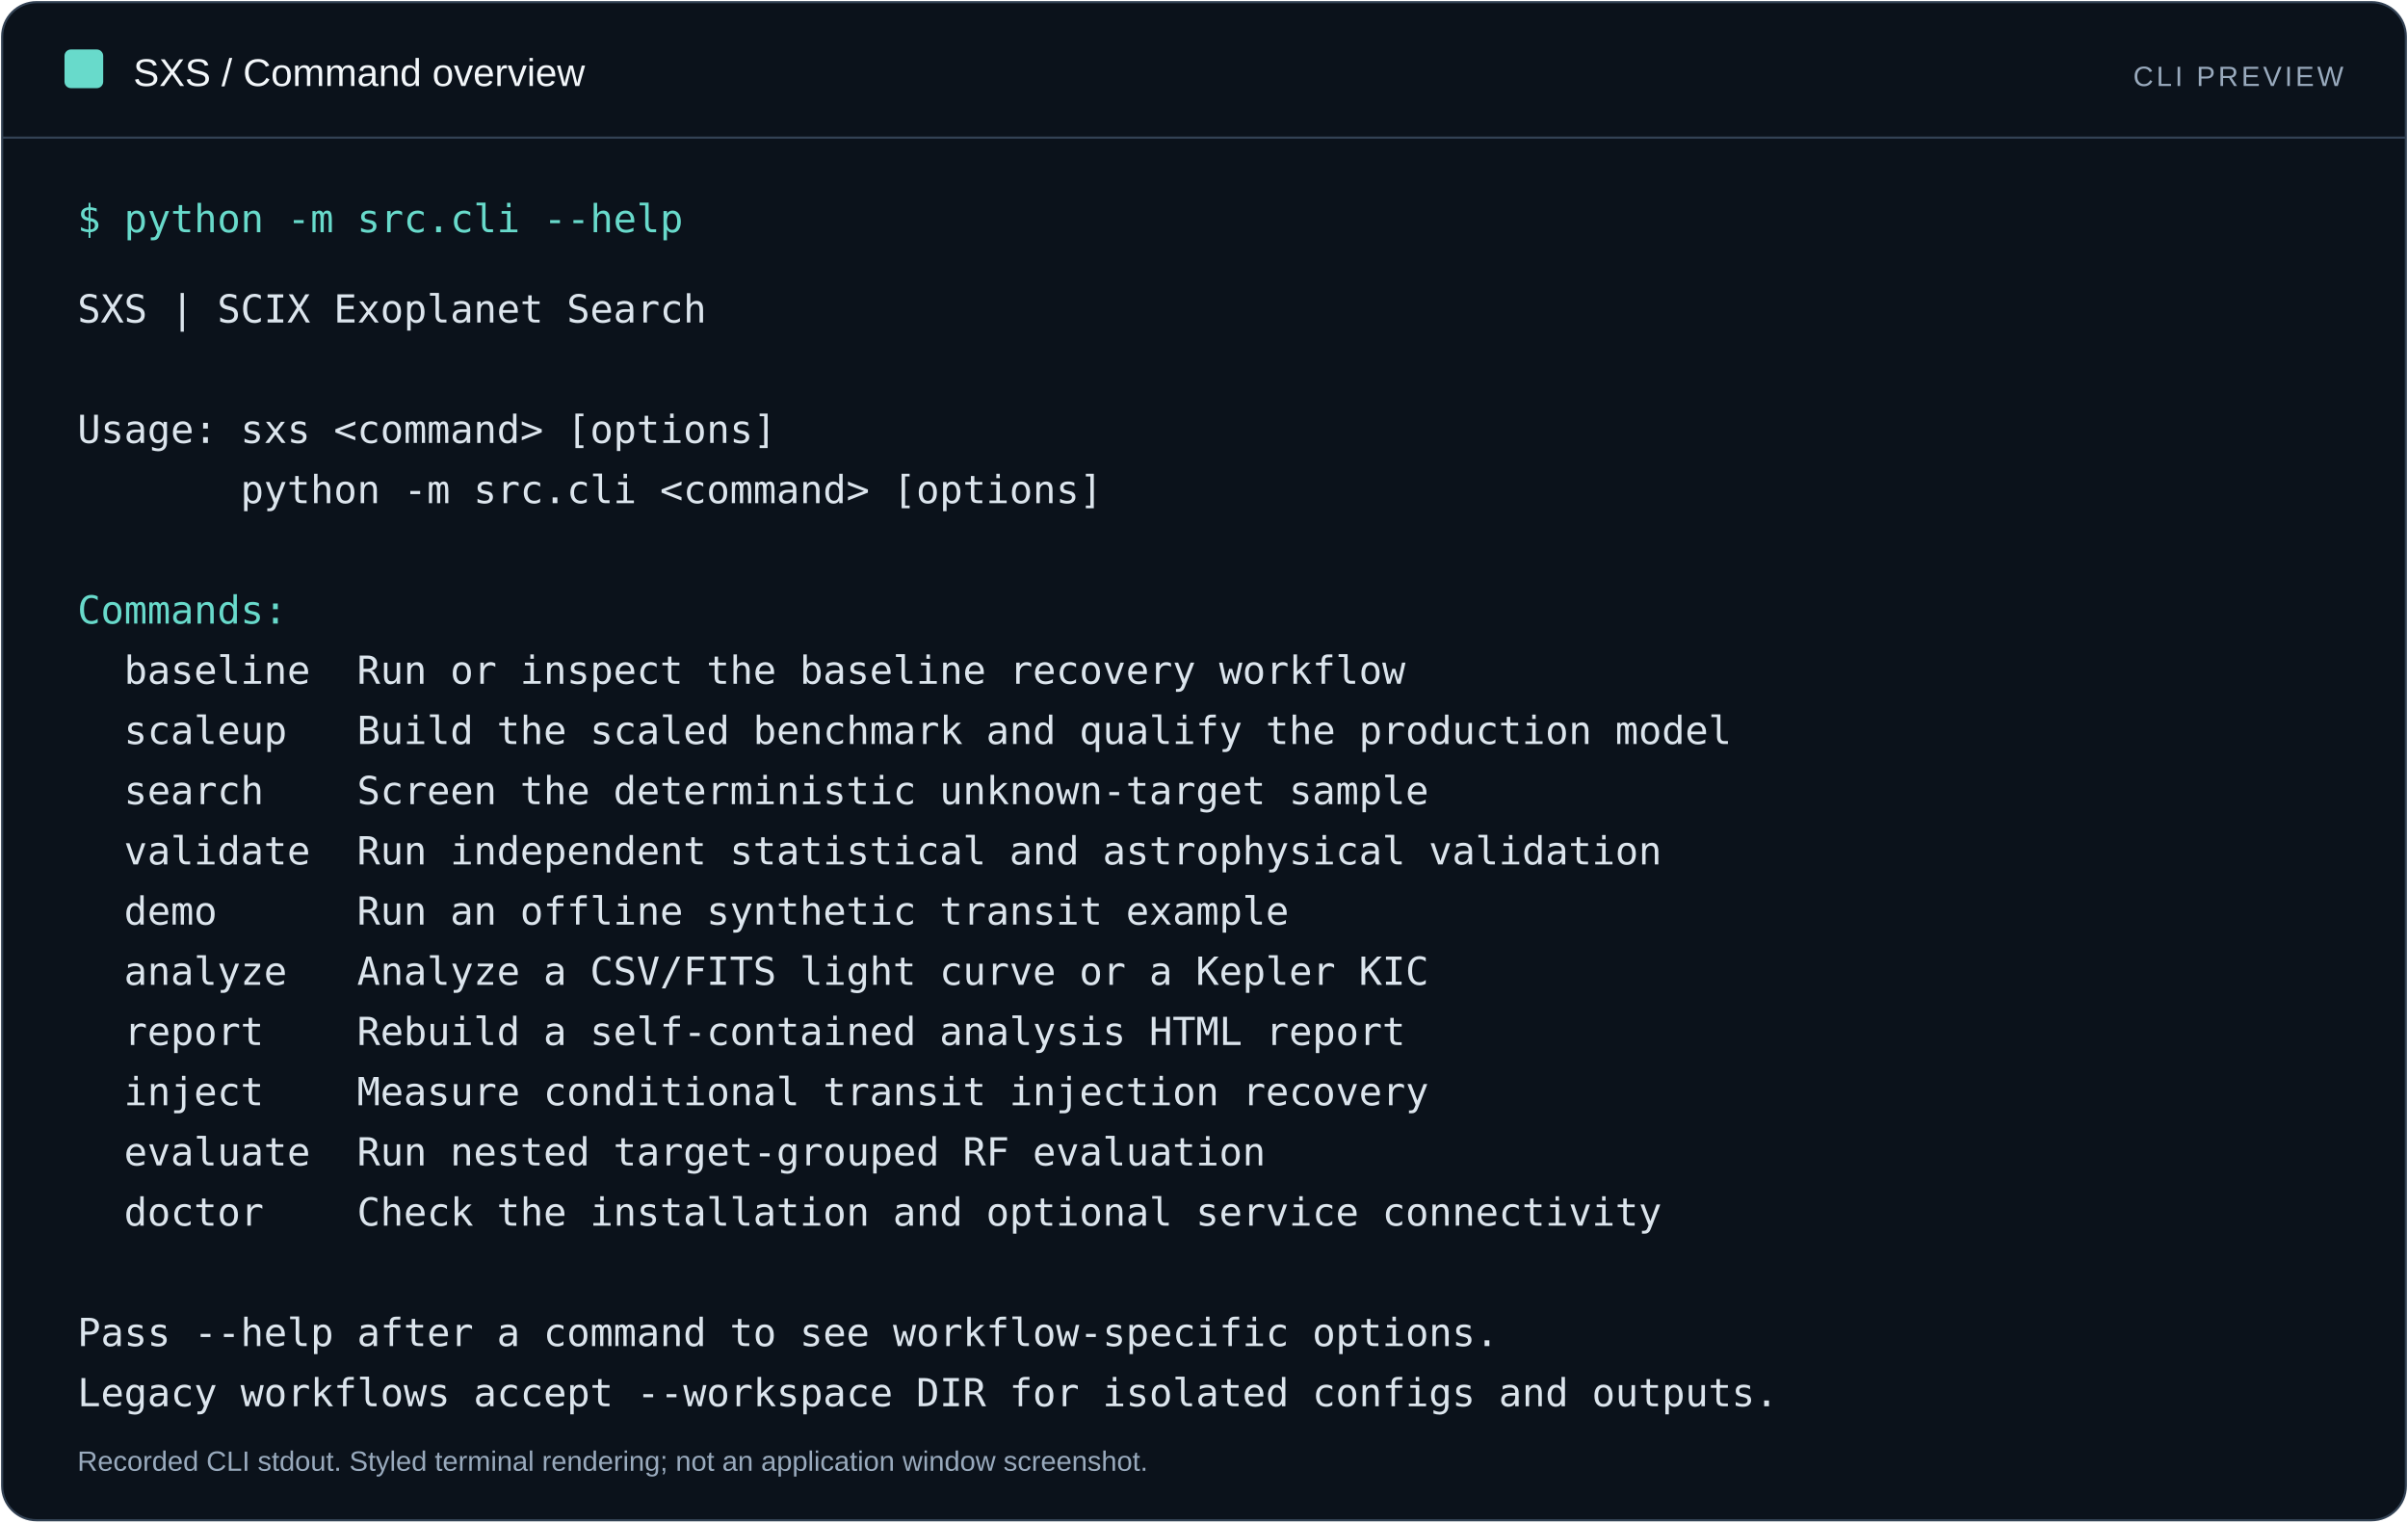
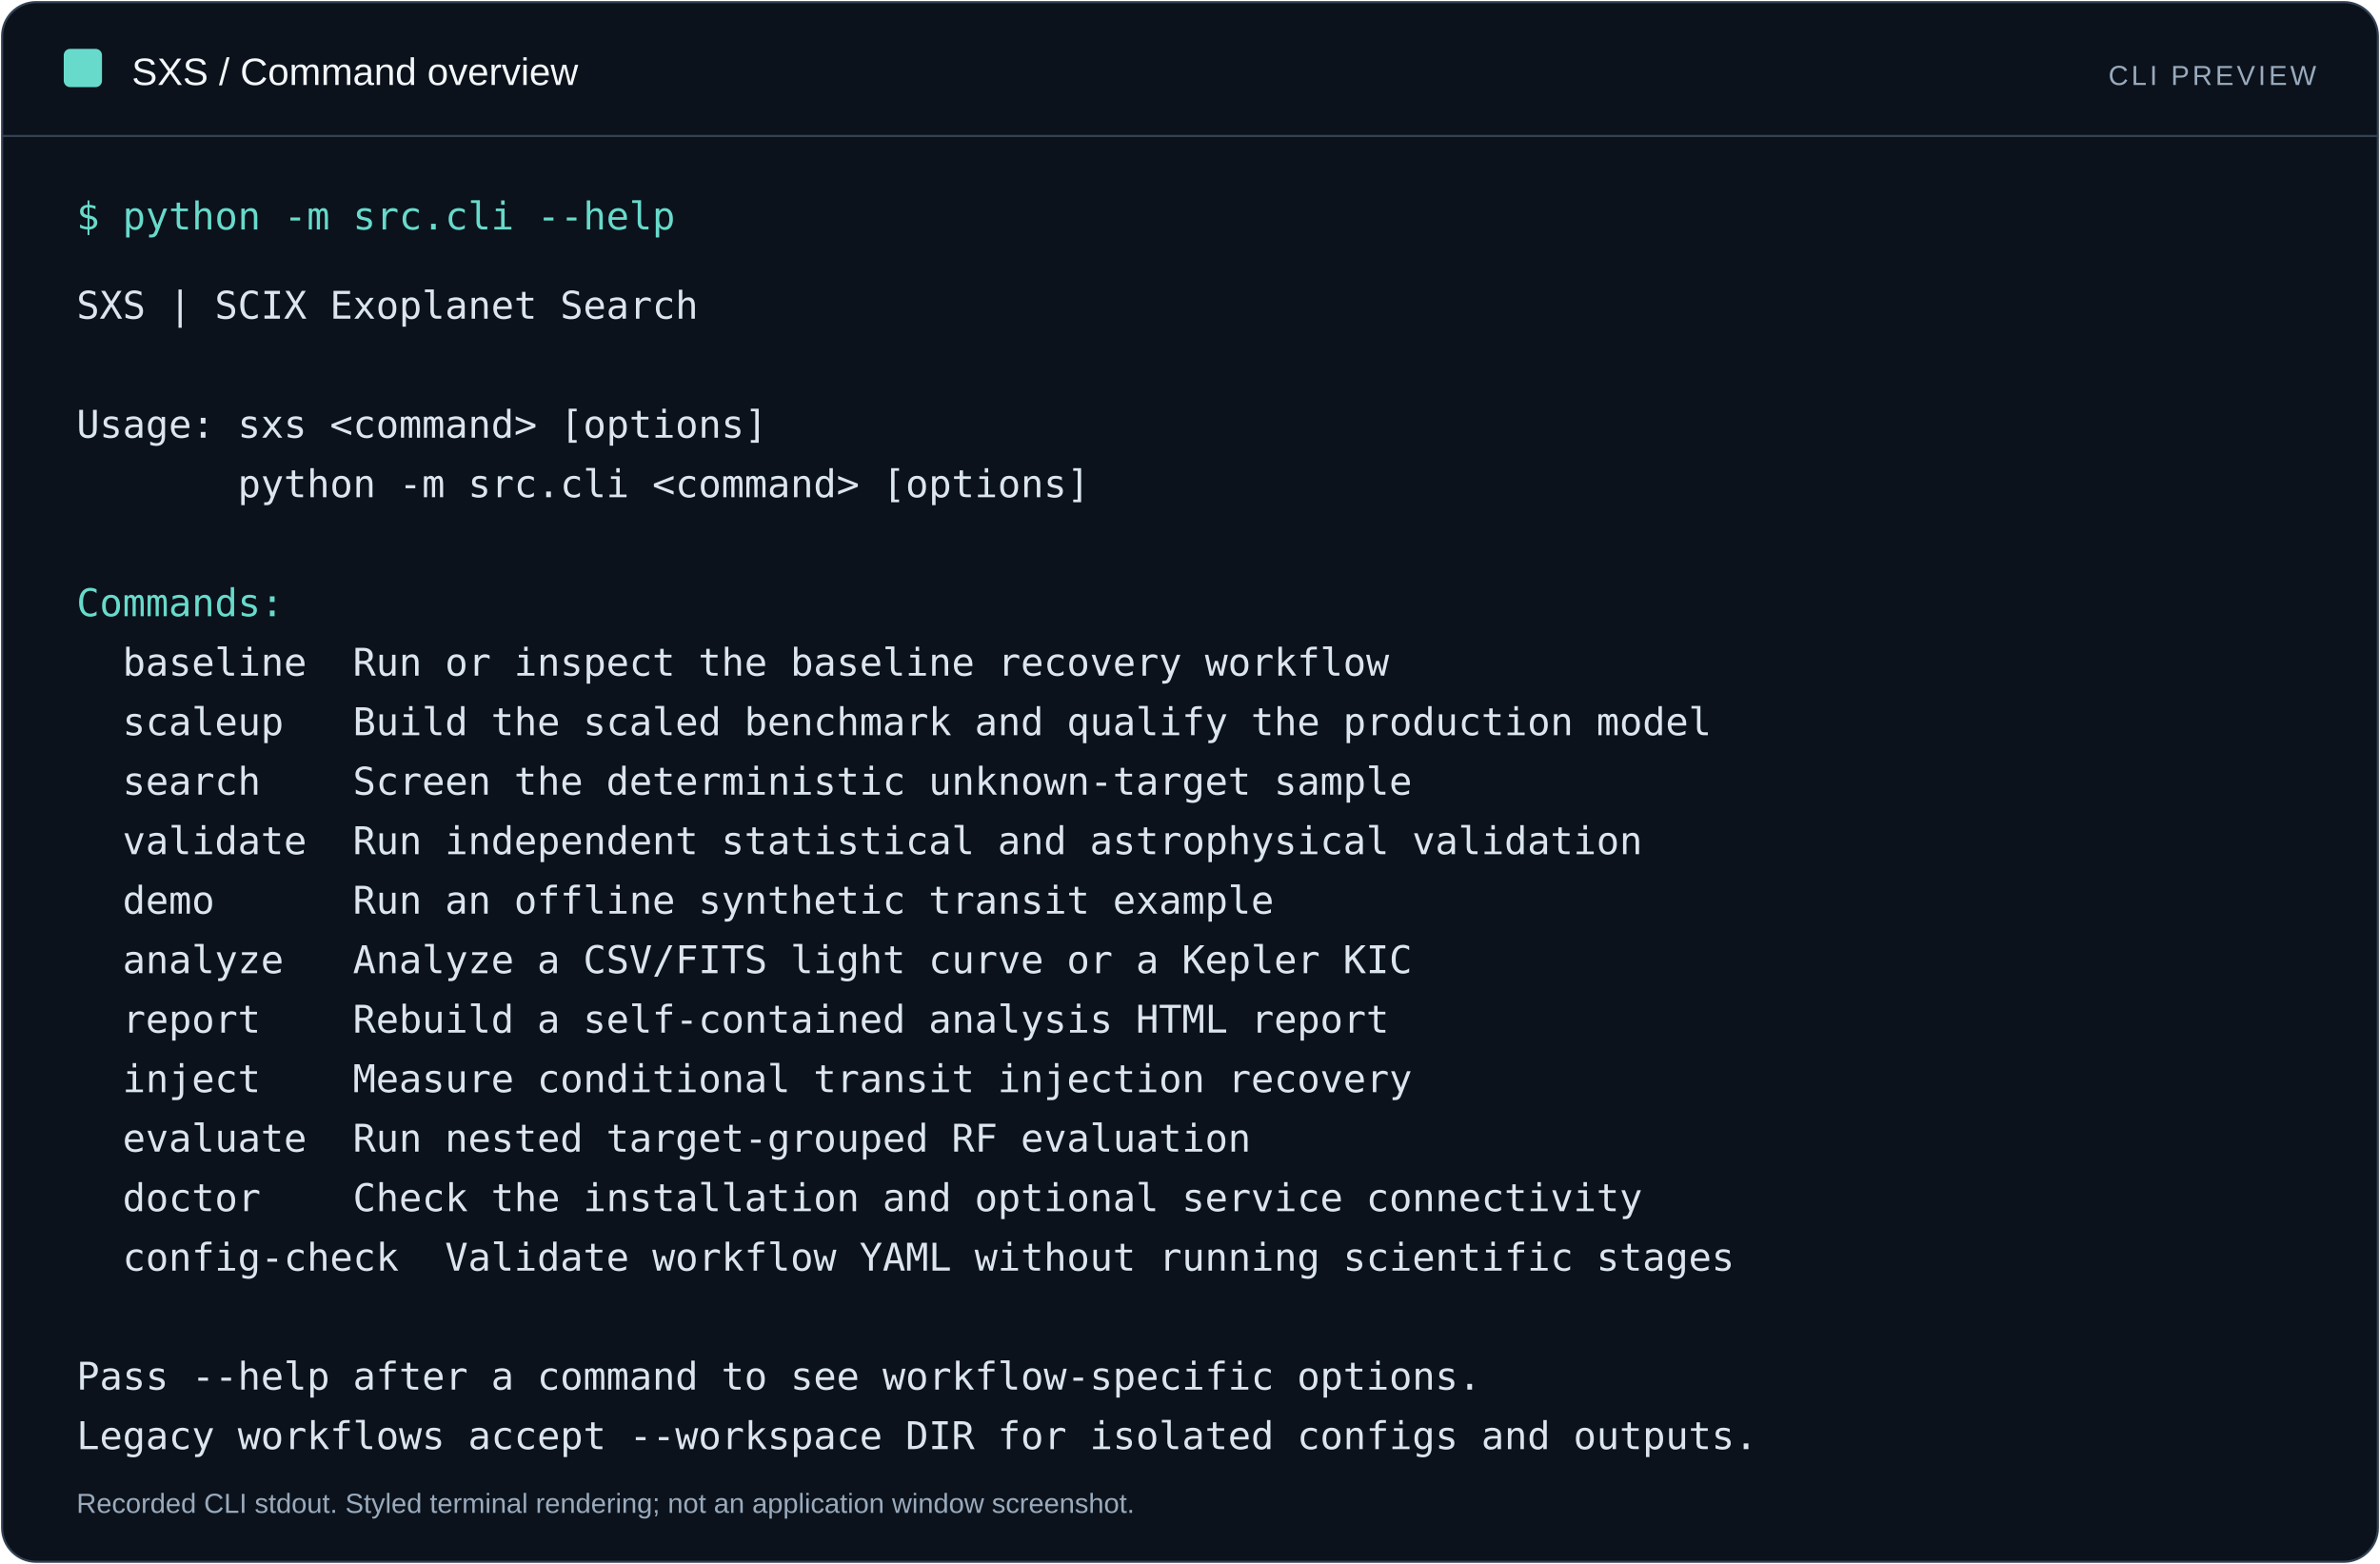
- <svg xmlns="http://www.w3.org/2000/svg" width="1120" height="708" viewBox="0 0 1120 708" role="img" aria-labelledby="title desc">
-   <rect x="1" y="1" width="1118" height="706" rx="16" fill="#0b121b" stroke="#334254" />
+ <svg xmlns="http://www.w3.org/2000/svg" width="1120" height="736" viewBox="0 0 1120 736" role="img" aria-labelledby="title desc">
+   <rect x="1" y="1" width="1118" height="734" rx="16" fill="#0b121b" stroke="#334254" />
  <path d="M1 64H1119" stroke="#334254" />
  <rect x="30" y="23" width="18" height="18" rx="3" fill="#68dacb" />
  <text x="62" y="40" font-family="Arial, sans-serif" font-size="18" fill="#f3f7fa">SXS / Command overview</text>
  <text x="1090" y="40" text-anchor="end" font-family="Arial, sans-serif" font-size="13" letter-spacing="1.4" fill="#99aabd">CLI PREVIEW</text>
  <g font-family="Consolas, DejaVu Sans Mono, monospace" font-size="18">
    <text x="36" y="108" fill="#68dacb">$ python -m src.cli --help</text>
    <text x="36" y="150" fill="#dce5ed" xml:space="preserve">SXS | SCIX Exoplanet Search</text>
    <text x="36" y="178" fill="#dce5ed" xml:space="preserve" />
    <text x="36" y="206" fill="#dce5ed" xml:space="preserve">Usage: sxs &lt;command&gt; [options]</text>
    <text x="36" y="234" fill="#dce5ed" xml:space="preserve">       python -m src.cli &lt;command&gt; [options]</text>
    <text x="36" y="262" fill="#dce5ed" xml:space="preserve" />
    <text x="36" y="290" fill="#68dacb" xml:space="preserve">Commands:</text>
    <text x="36" y="318" fill="#dce5ed" xml:space="preserve">  baseline  Run or inspect the baseline recovery workflow</text>
    <text x="36" y="346" fill="#dce5ed" xml:space="preserve">  scaleup   Build the scaled benchmark and qualify the production model</text>
    <text x="36" y="374" fill="#dce5ed" xml:space="preserve">  search    Screen the deterministic unknown-target sample</text>
    <text x="36" y="402" fill="#dce5ed" xml:space="preserve">  validate  Run independent statistical and astrophysical validation</text>
    <text x="36" y="430" fill="#dce5ed" xml:space="preserve">  demo      Run an offline synthetic transit example</text>
    <text x="36" y="458" fill="#dce5ed" xml:space="preserve">  analyze   Analyze a CSV/FITS light curve or a Kepler KIC</text>
    <text x="36" y="486" fill="#dce5ed" xml:space="preserve">  report    Rebuild a self-contained analysis HTML report</text>
    <text x="36" y="514" fill="#dce5ed" xml:space="preserve">  inject    Measure conditional transit injection recovery</text>
    <text x="36" y="542" fill="#dce5ed" xml:space="preserve">  evaluate  Run nested target-grouped RF evaluation</text>
    <text x="36" y="570" fill="#dce5ed" xml:space="preserve">  doctor    Check the installation and optional service connectivity</text>
-     <text x="36" y="598" fill="#dce5ed" xml:space="preserve" />
-     <text x="36" y="626" fill="#dce5ed" xml:space="preserve">Pass --help after a command to see workflow-specific options.</text>
-     <text x="36" y="654" fill="#dce5ed" xml:space="preserve">Legacy workflows accept --workspace DIR for isolated configs and outputs.</text>
+     <text x="36" y="598" fill="#dce5ed" xml:space="preserve">  config-check  Validate workflow YAML without running scientific stages</text>
+     <text x="36" y="626" fill="#dce5ed" xml:space="preserve" />
+     <text x="36" y="654" fill="#dce5ed" xml:space="preserve">Pass --help after a command to see workflow-specific options.</text>
+     <text x="36" y="682" fill="#dce5ed" xml:space="preserve">Legacy workflows accept --workspace DIR for isolated configs and outputs.</text>
  </g>
-   <text x="36" y="684" font-family="Arial, sans-serif" font-size="13" fill="#99aabd">Recorded CLI stdout. Styled terminal rendering; not an application window screenshot.</text>
+   <text x="36" y="712" font-family="Arial, sans-serif" font-size="13" fill="#99aabd">Recorded CLI stdout. Styled terminal rendering; not an application window screenshot.</text>
</svg>
